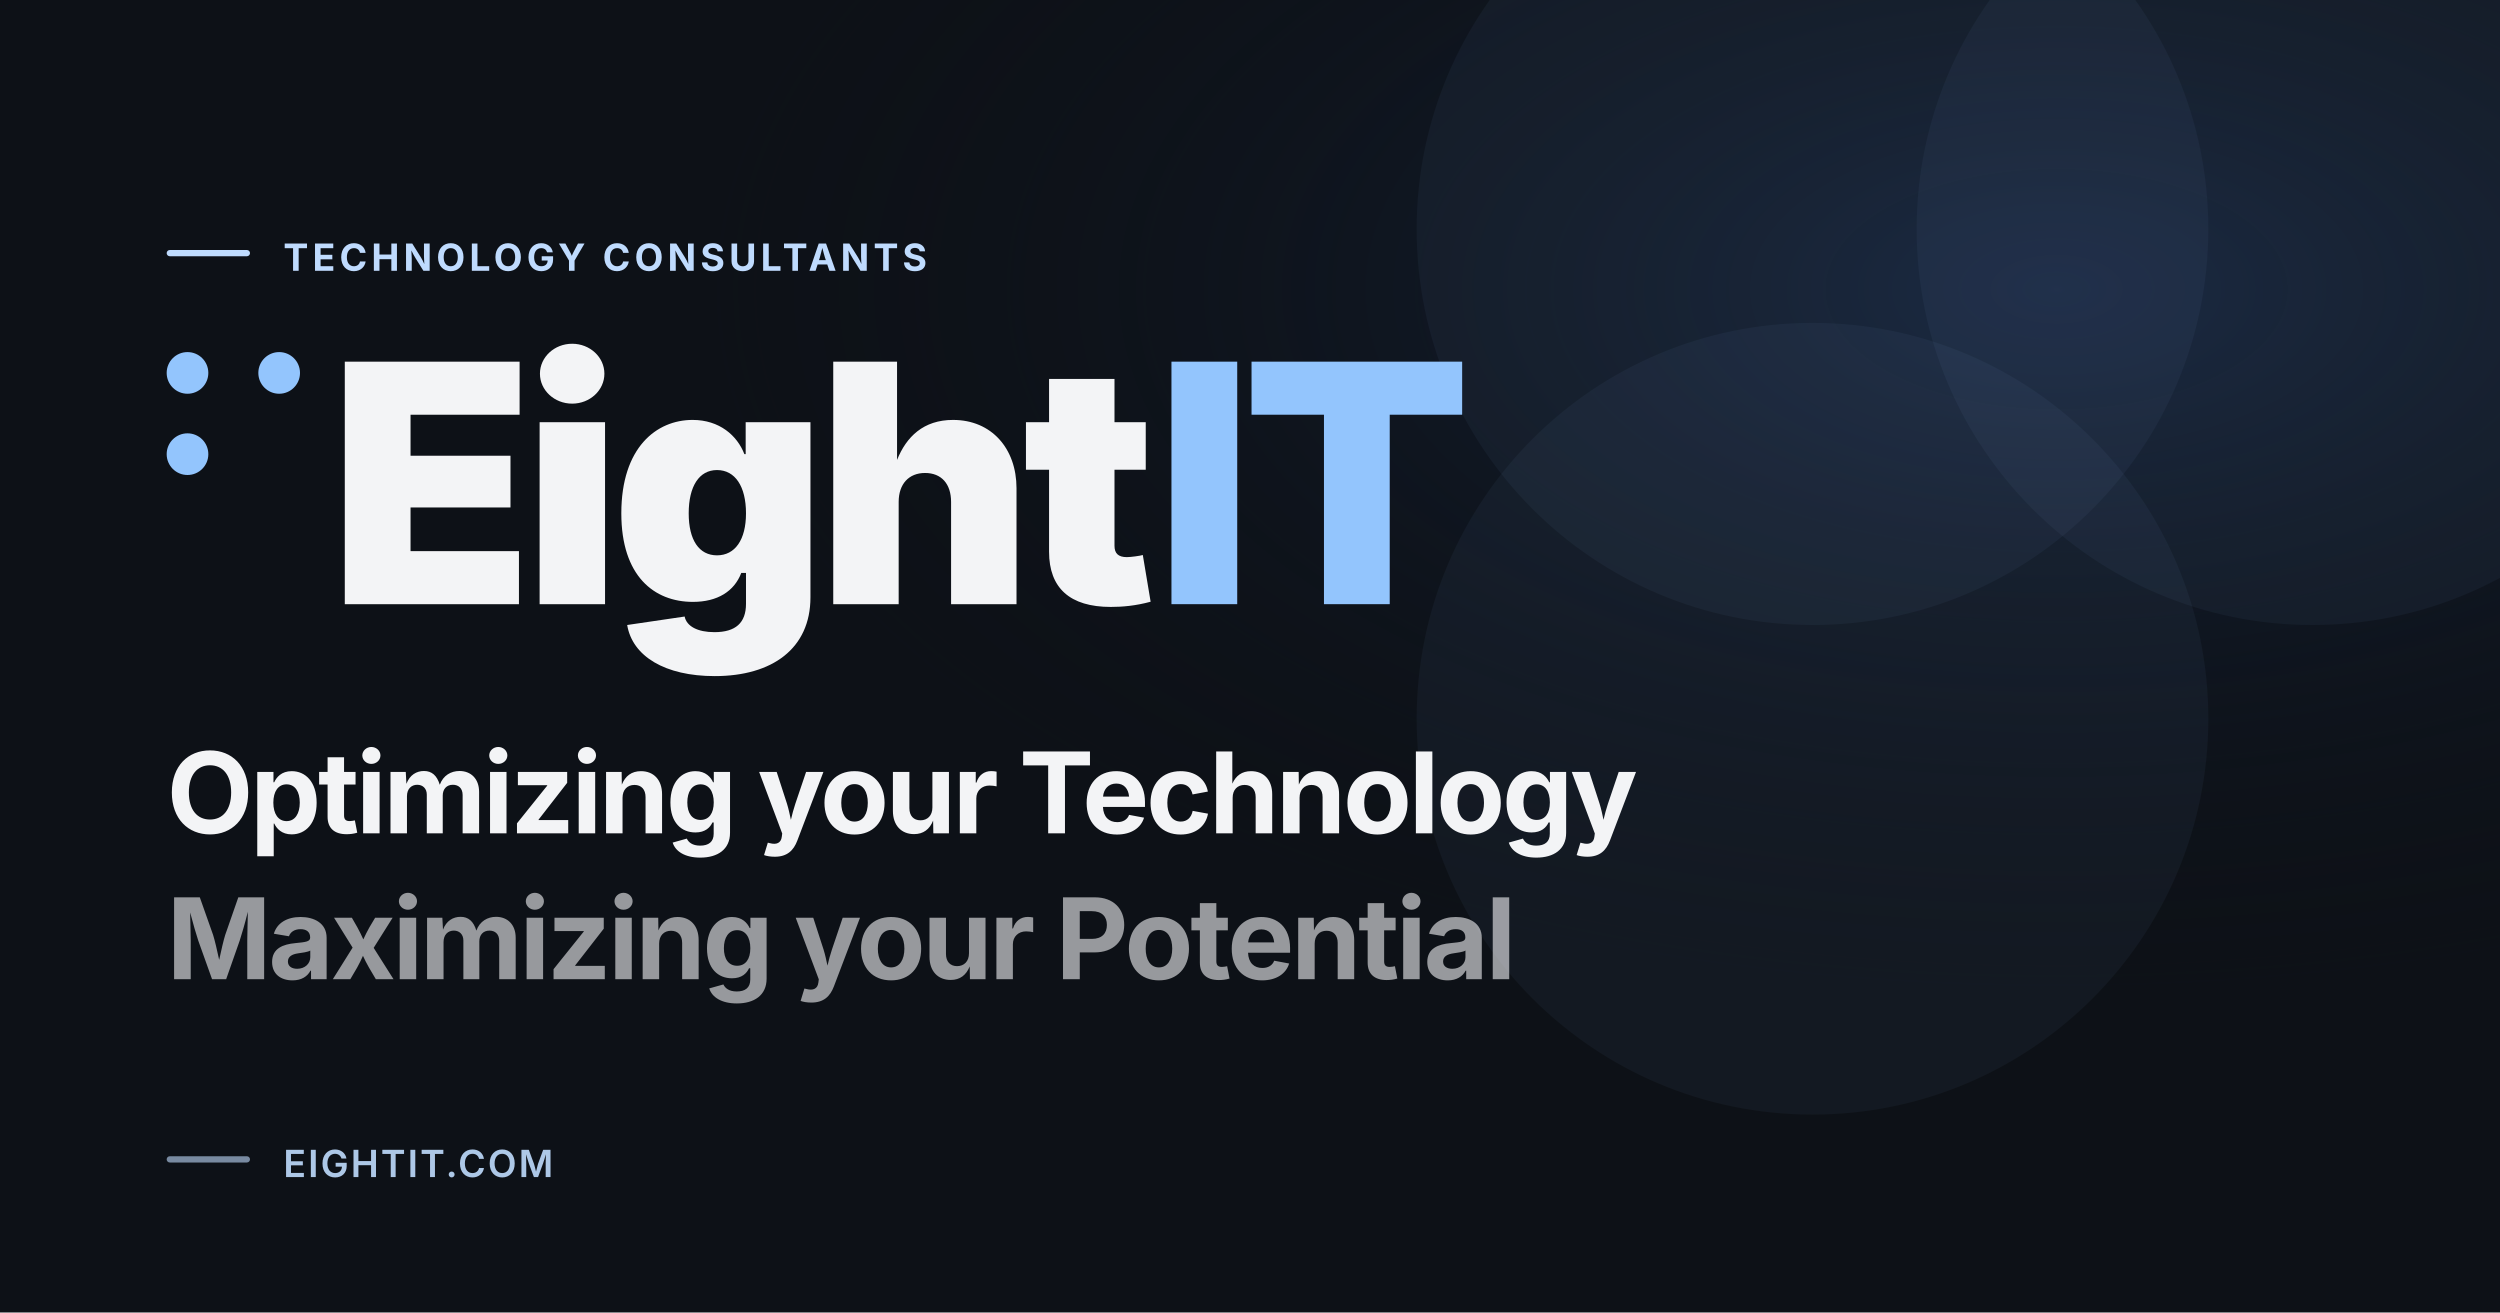
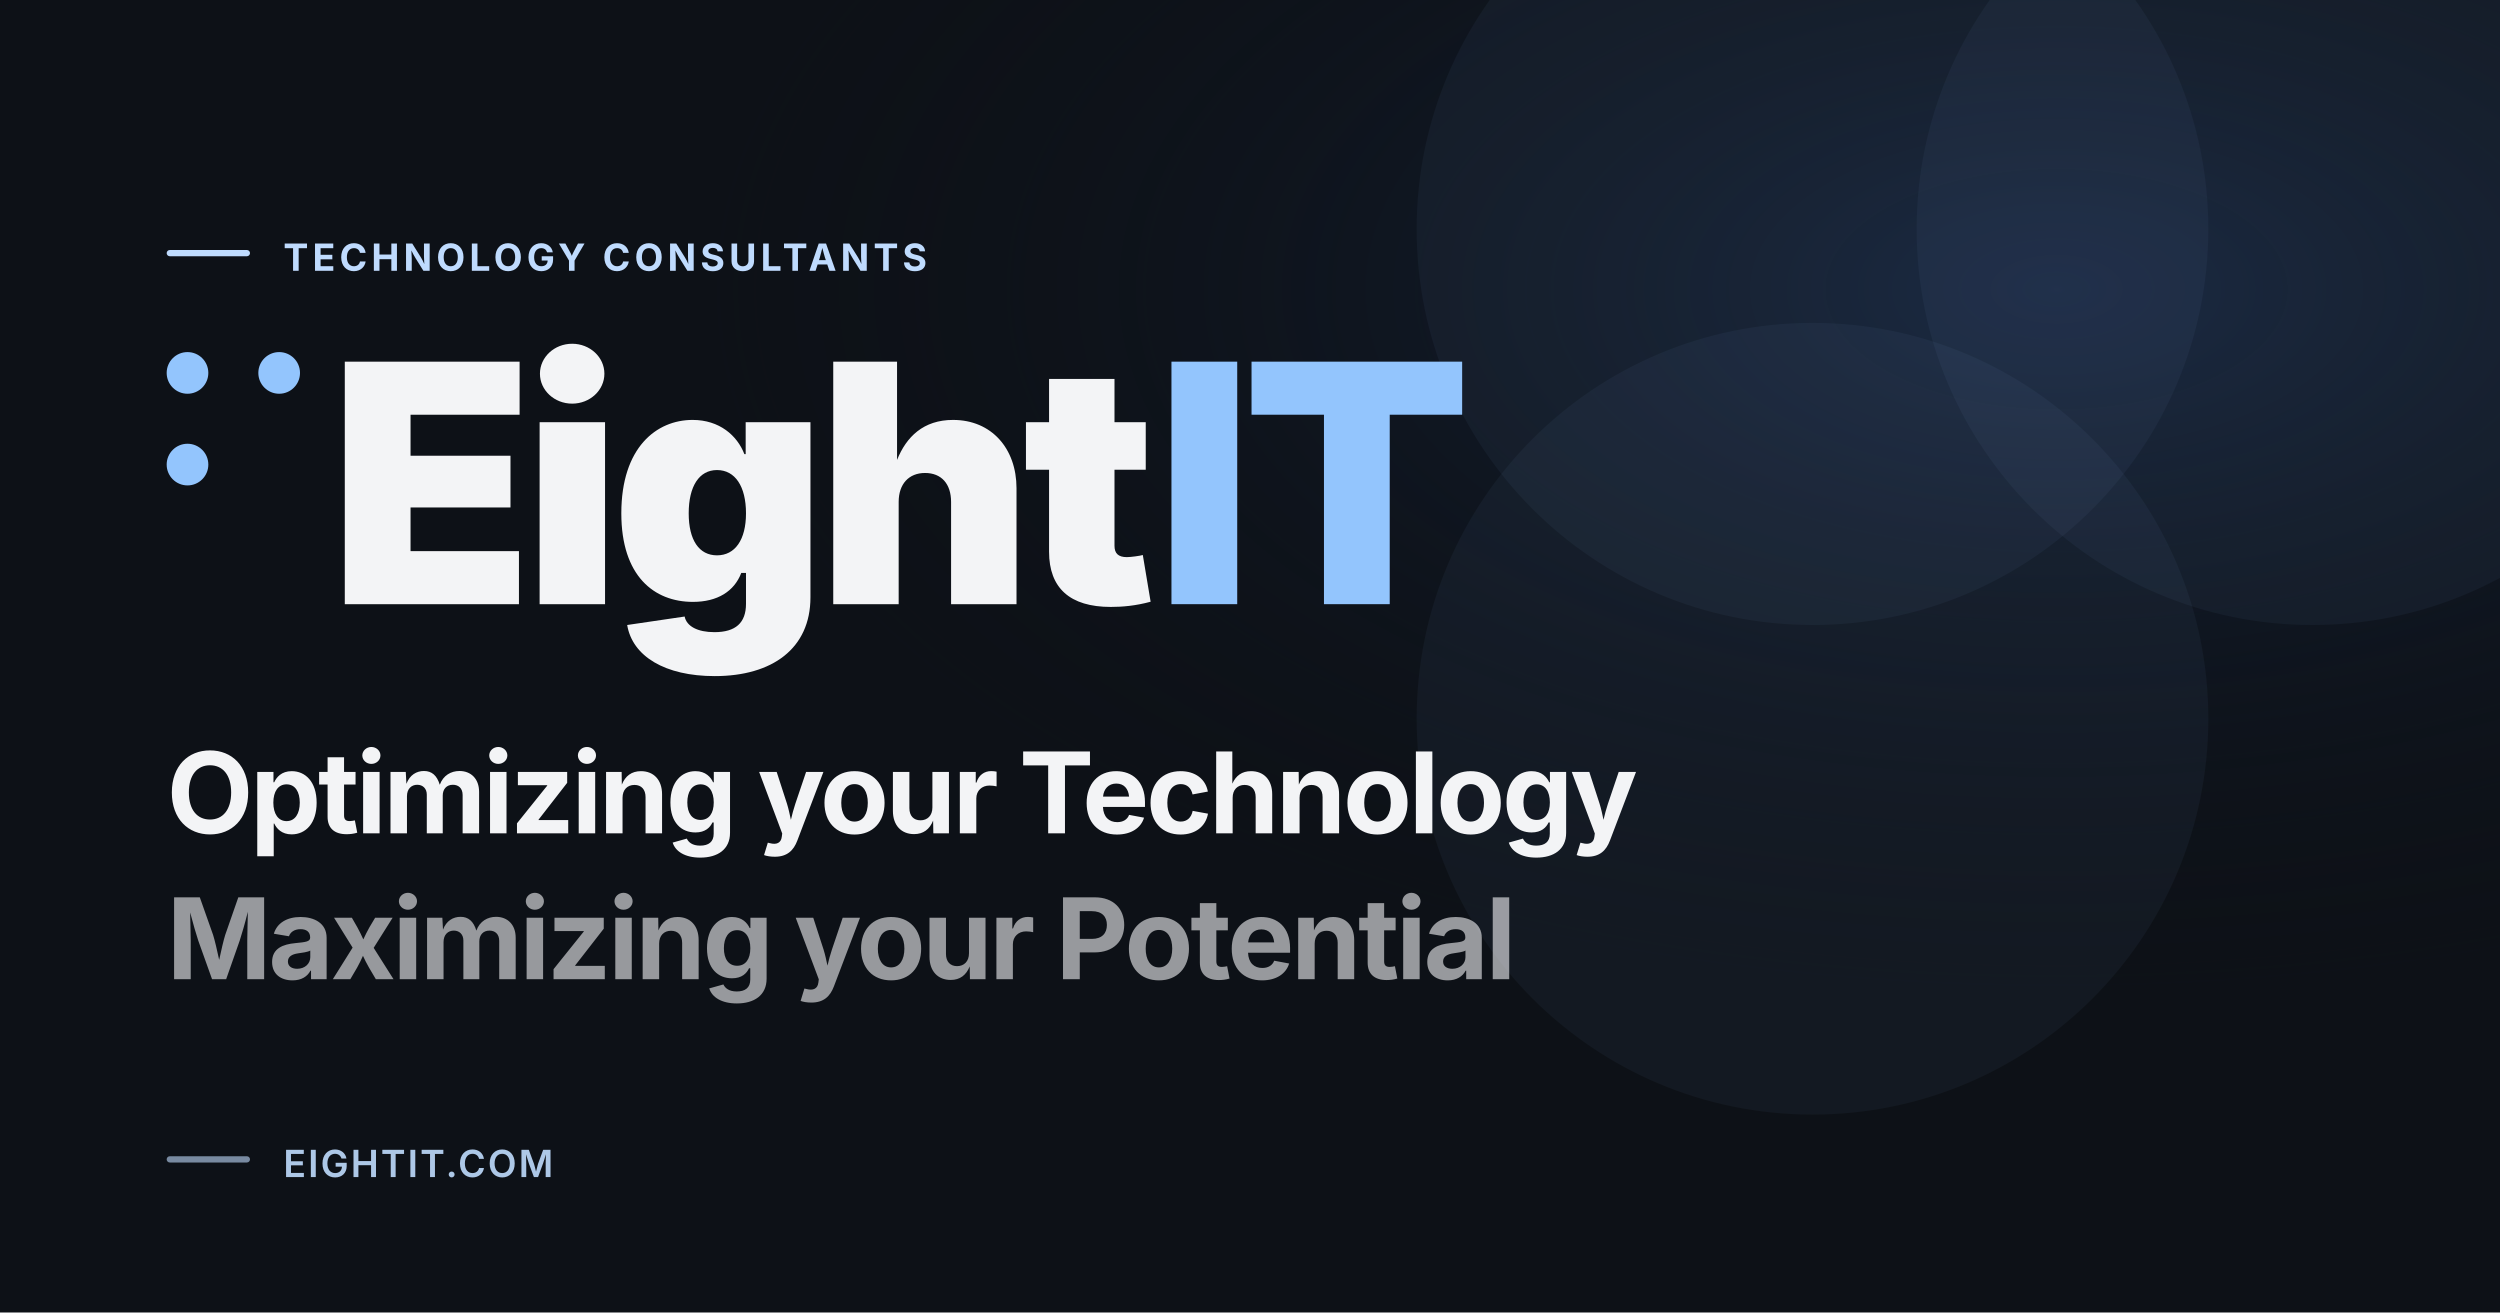
<svg xmlns="http://www.w3.org/2000/svg" viewBox="0 0 1200 630" width="1200" height="630">
  <defs>
    <radialGradient id="bg-glow" cx="82%" cy="22%" r="55%" gradientUnits="objectBoundingBox">
      <stop offset="0%" stop-color="#1a2e50" stop-opacity="0.6" />
      <stop offset="100%" stop-color="#0d1117" stop-opacity="0" />
    </radialGradient>
  </defs>
  <rect width="1200" height="630" fill="#0d1117" />
  <rect width="1200" height="630" fill="url(#bg-glow)" />
  <circle cx="870" cy="110" r="190" fill="#93c5fd" opacity="0.05" />
  <circle cx="1110" cy="110" r="190" fill="#93c5fd" opacity="0.05" />
  <circle cx="870" cy="345" r="190" fill="#93c5fd" opacity="0.05" />
  <g transform="translate(80, 110)">
    <rect width="40" height="3" rx="1.5" y="10" fill="#bfdbfe" />
    <text x="56" y="20" fill="#bfdbfe" font-family="Inter, Arial, sans-serif" font-weight="700" font-size="18" letter-spacing="2">TECHNOLOGY CONSULTANTS</text>
  </g>
  <circle cx="90" cy="179" r="10" fill="#93c5fd" />
  <circle cx="134" cy="179" r="10" fill="#93c5fd" />
-   <circle cx="90" cy="218" r="10" fill="#93c5fd" />
+   <circle cx="90" cy="223" r="10" fill="#93c5fd" />
  <text x="158" y="290" fill="#f3f4f6" font-family="Inter, Arial, sans-serif" font-weight="900" font-size="160" letter-spacing="-5">Eight<tspan fill="#93c5fd">IT</tspan>
  </text>
  <text x="80" y="400" fill="#f3f4f6" font-family="Inter, Arial, sans-serif" font-weight="700" font-size="54" letter-spacing="-1.5">Optimizing your Technology</text>
  <text x="80" y="470" fill="#f3f4f6" font-family="Inter, Arial, sans-serif" font-weight="700" font-size="54" letter-spacing="-1.5" opacity="0.6">Maximizing your Potential</text>
  <g transform="translate(80, 545)">
    <rect width="40" height="3" rx="1.5" y="10" fill="#bfdbfe" opacity="0.6" />
    <text x="56" y="20" fill="#bfdbfe" font-family="Inter, Arial, sans-serif" font-weight="600" font-size="18" letter-spacing="1" opacity="0.9">EIGHTIT.COM</text>
  </g>
</svg>
